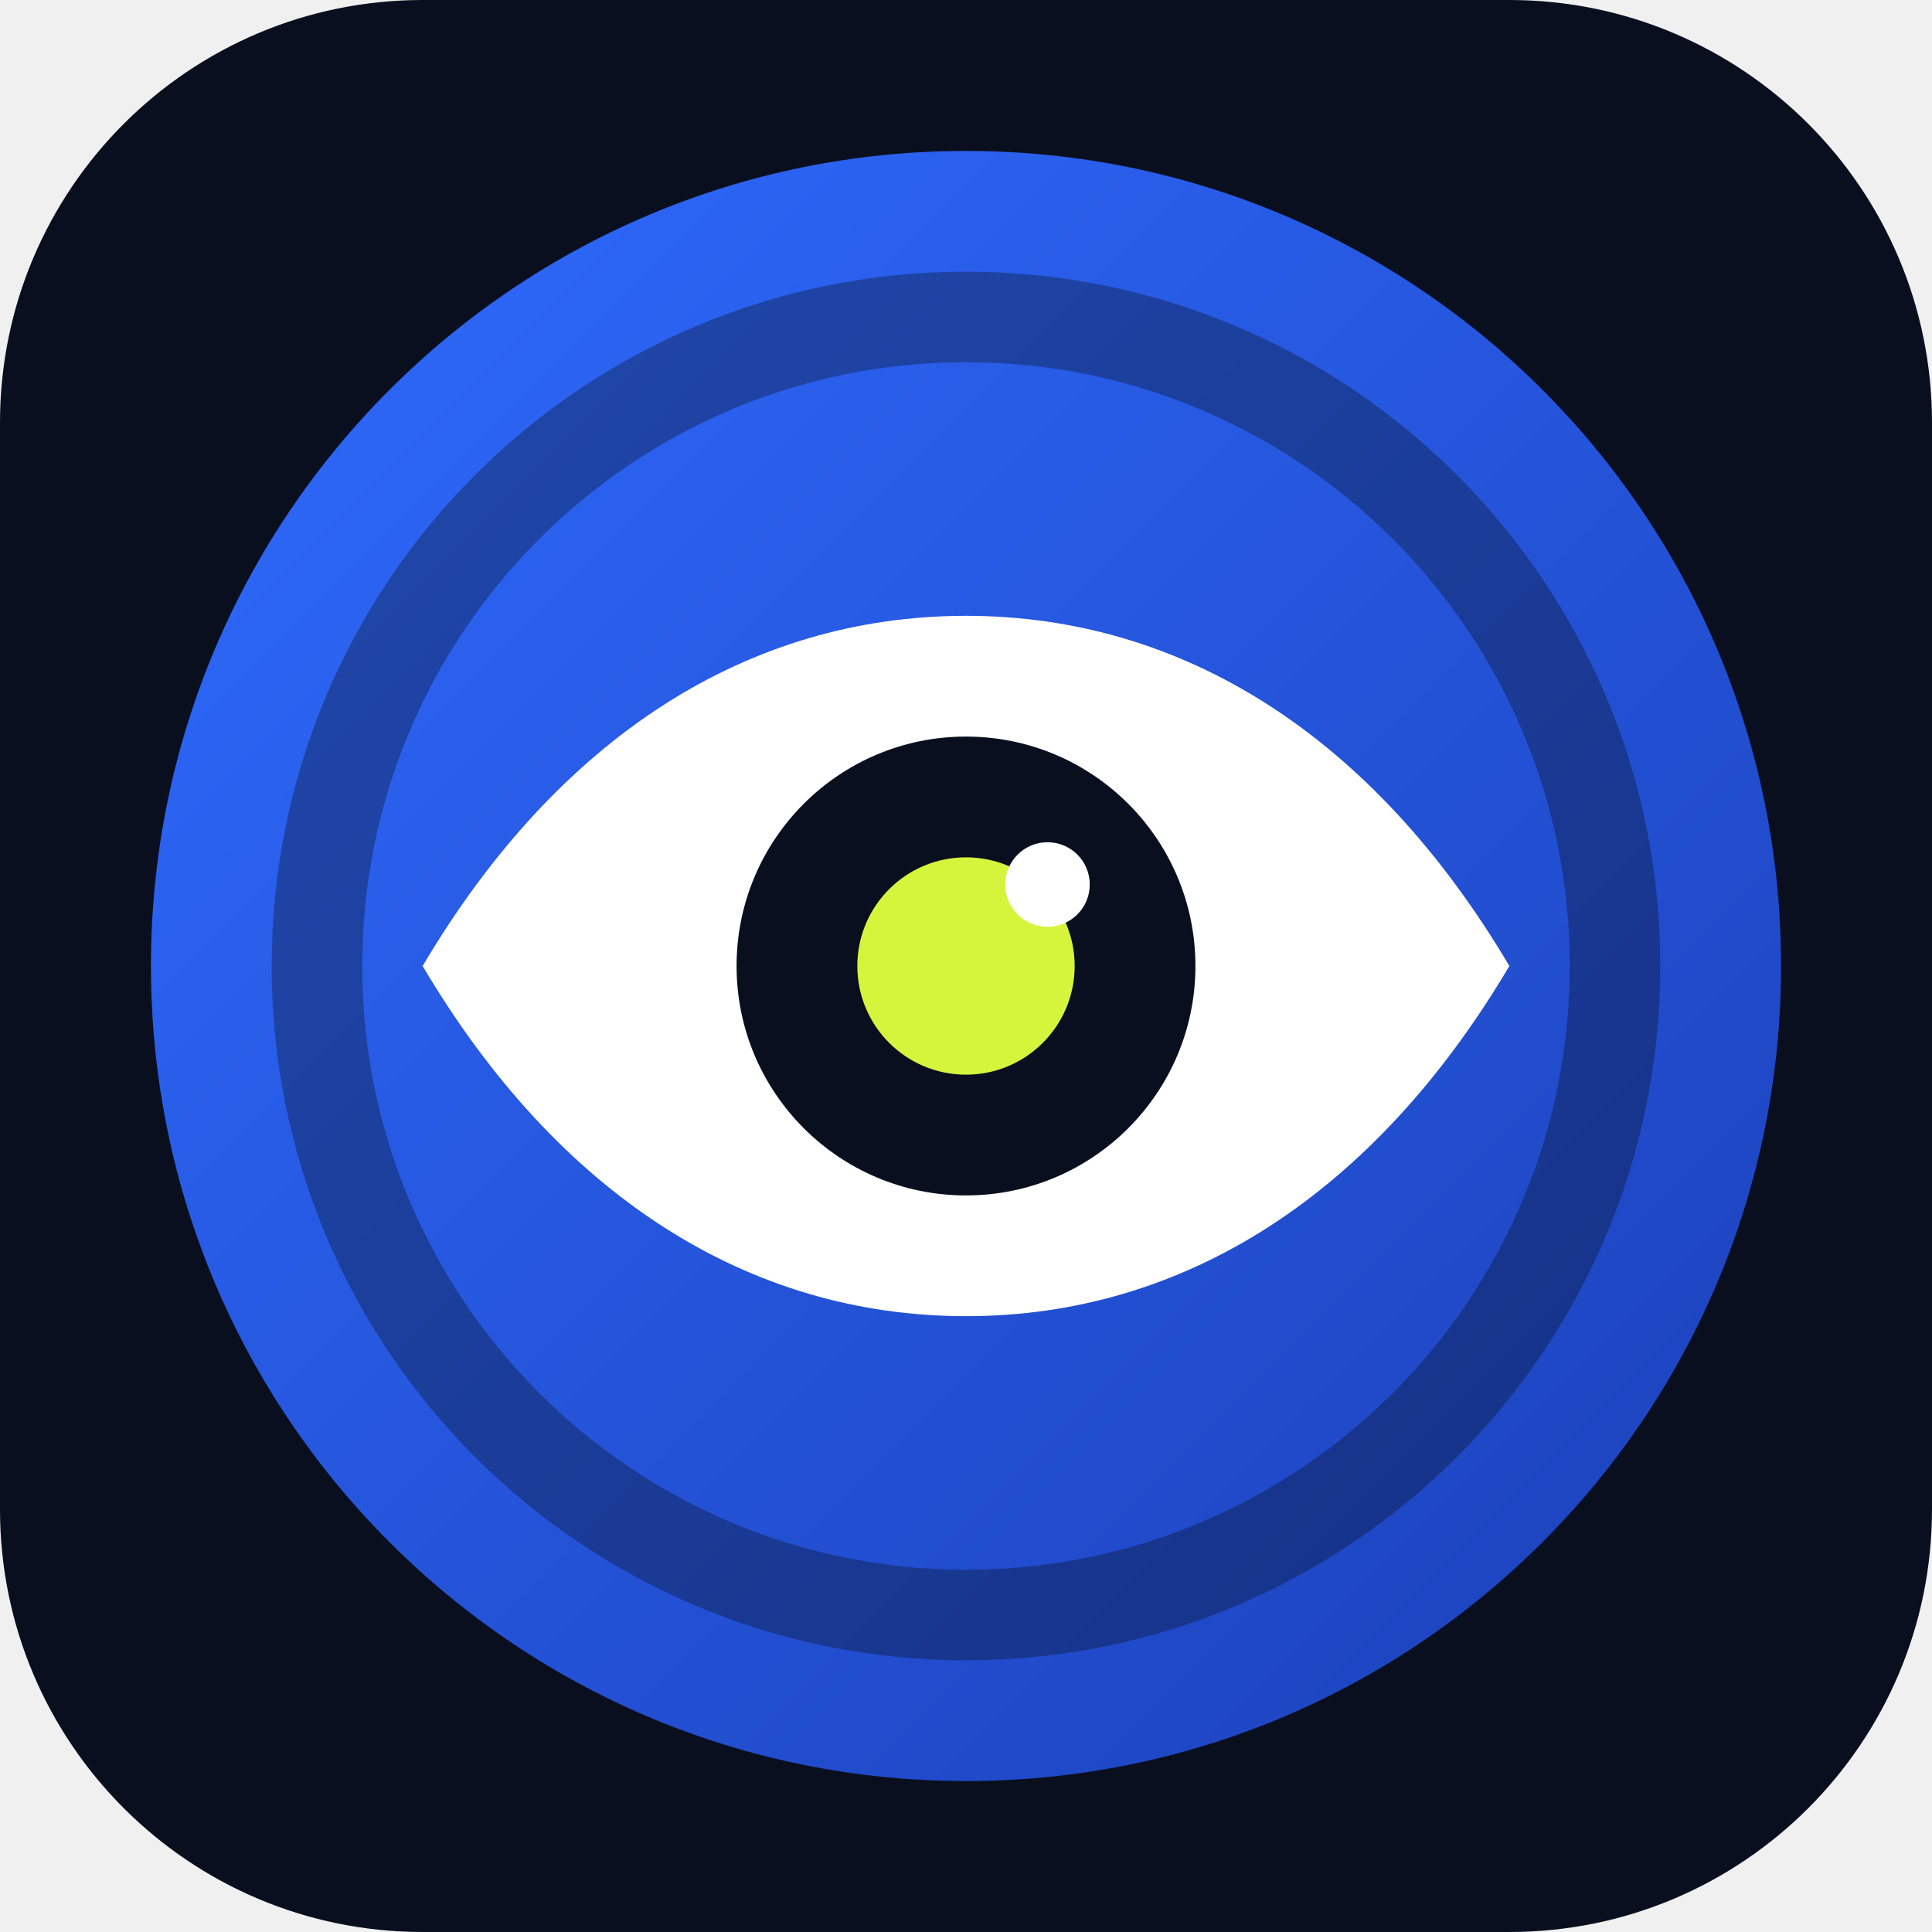
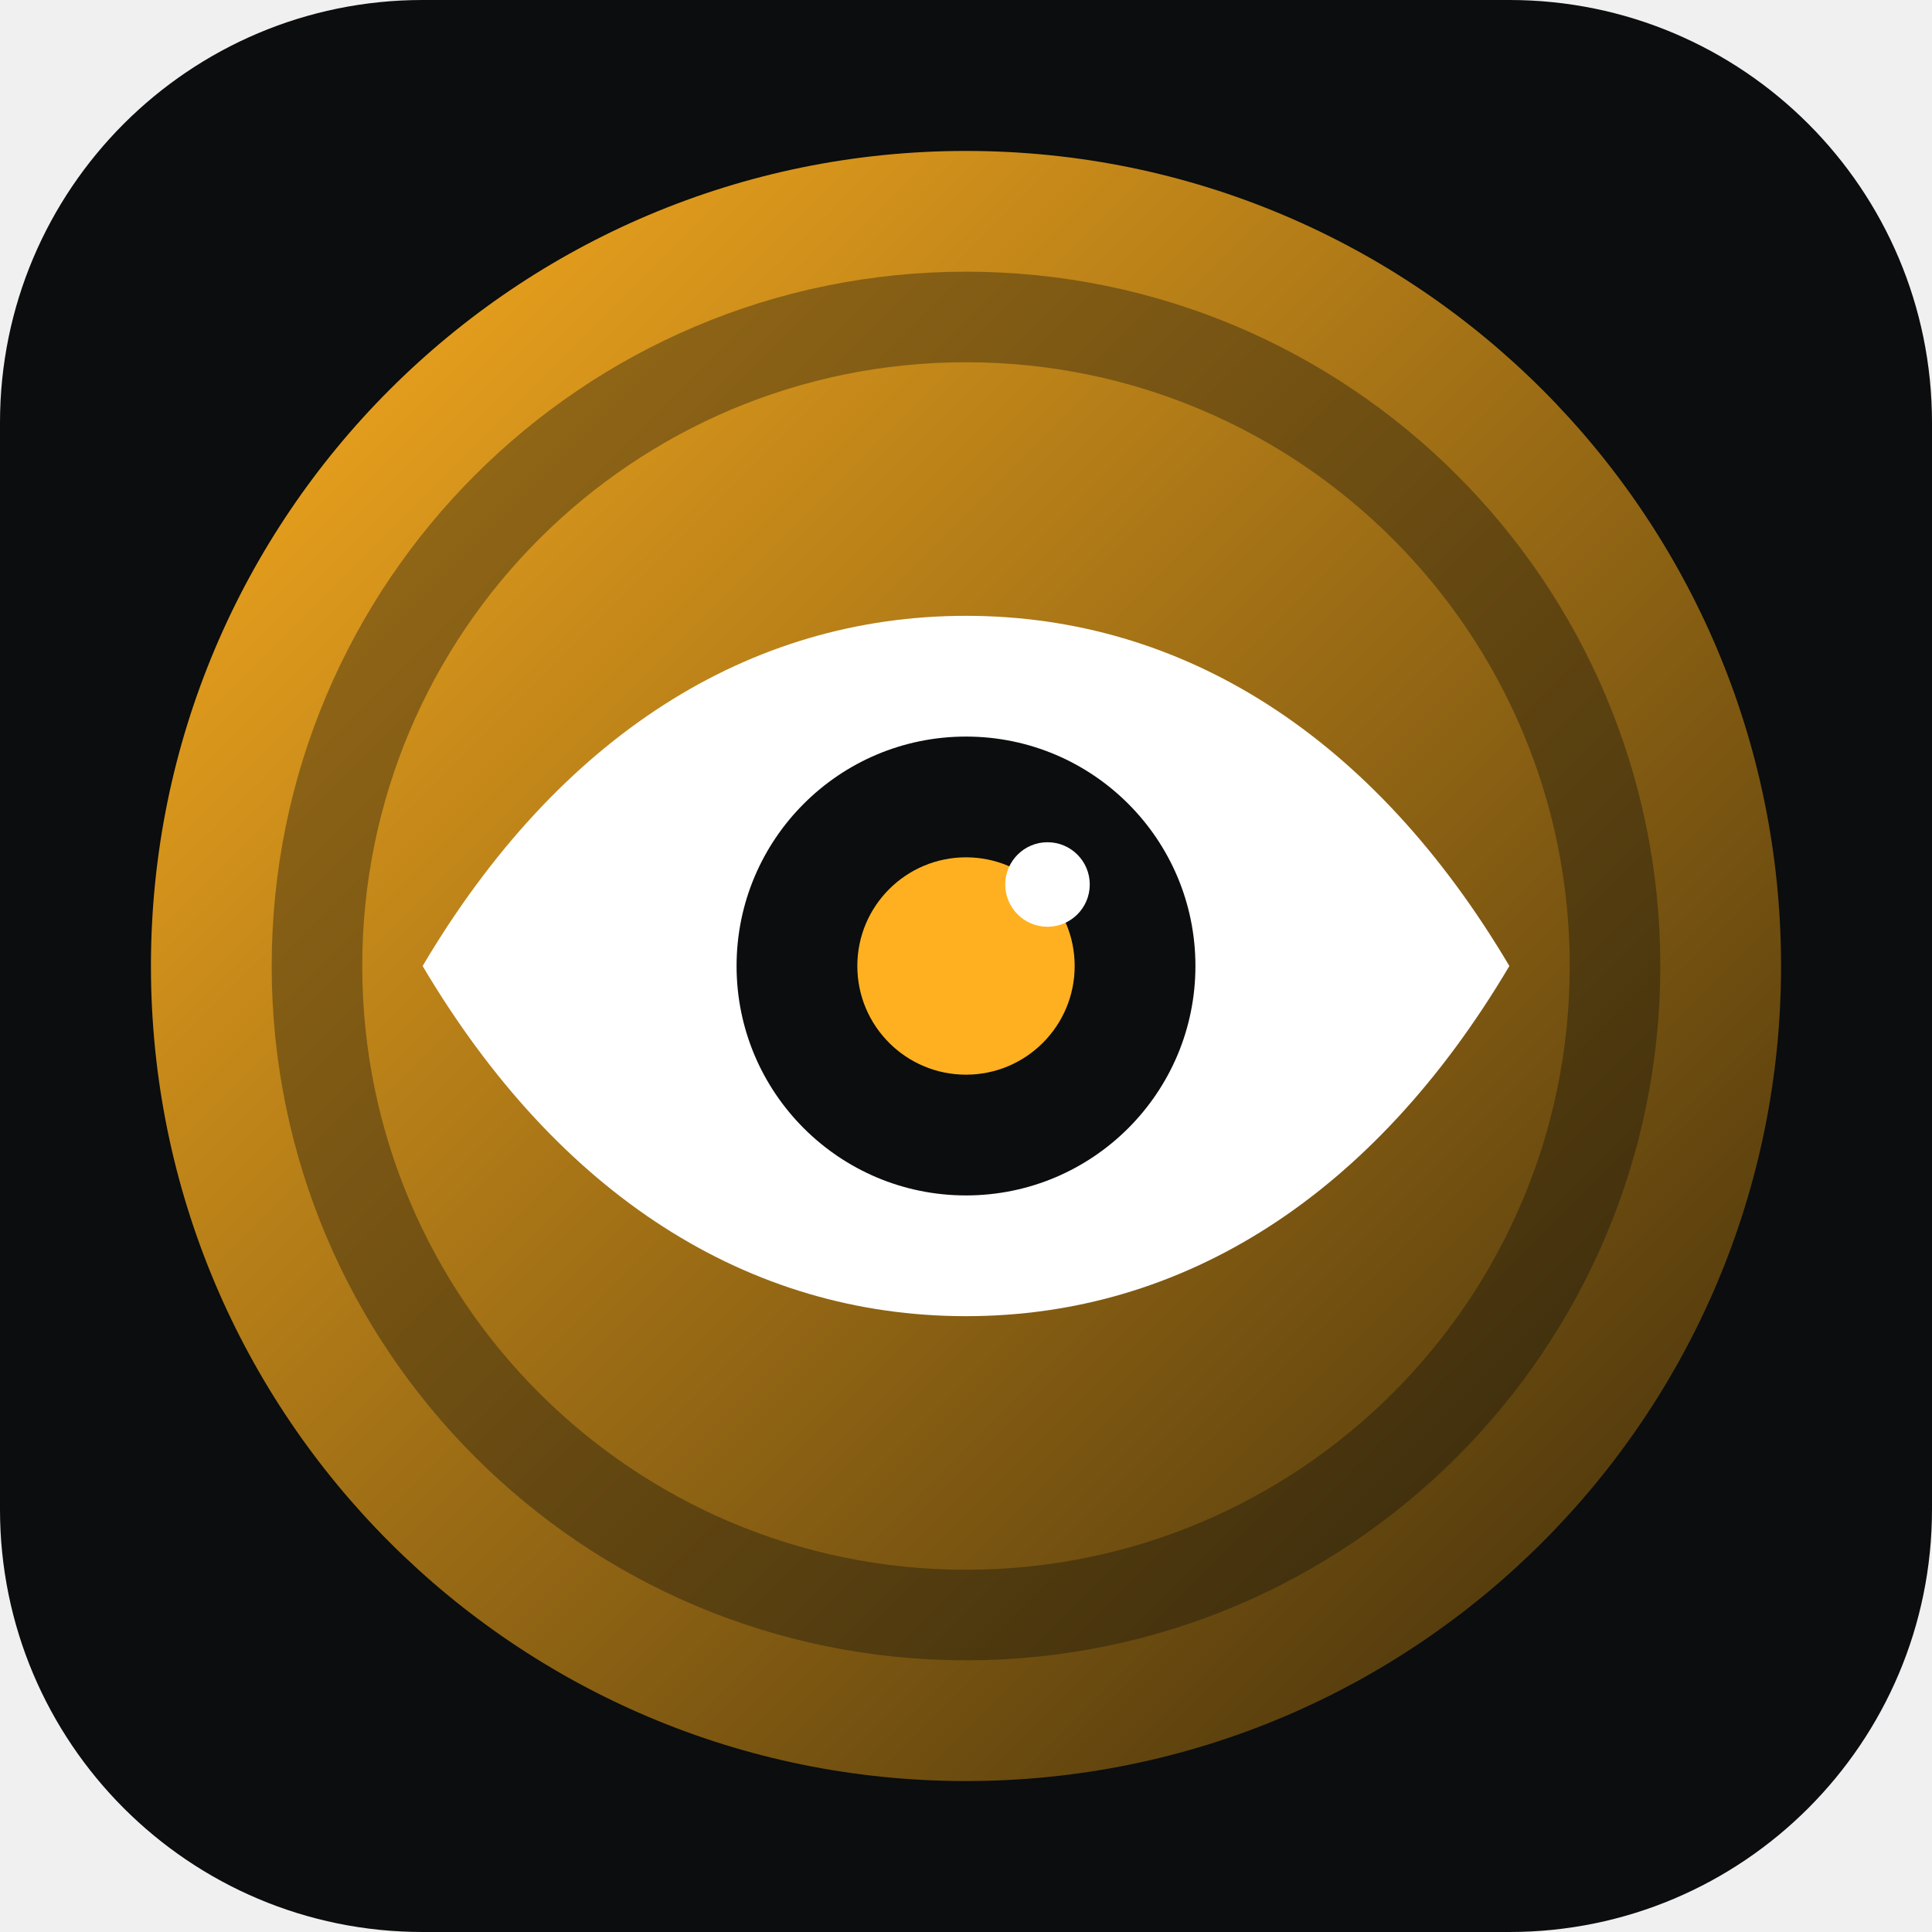
<svg xmlns="http://www.w3.org/2000/svg" viewBox="0 0 64 64">
  <defs>
    <linearGradient id="g" x1="0" y1="0" x2="1" y2="1">
-       <stop offset="0" stop-color="#2F6BFF" />
-       <stop offset="1" stop-color="#1B3FB8" />
+       <stop offset="0" stop-color="#FFB020" />
+       <stop offset="1" stop-color="#3A2A0A" />
    </linearGradient>
  </defs>
-   <rect width="64" height="64" rx="14" fill="#0A0F1F" />
+   <rect width="64" height="64" rx="14" fill="#0B0D0E" />
  <circle cx="32" cy="32" r="27" fill="url(#g)" />
-   <circle cx="32" cy="32" r="21.5" fill="none" stroke="#0A0F1F" stroke-opacity=".35" stroke-width="3" />
+   <circle cx="32" cy="32" r="21.5" fill="none" stroke="#0B0D0E" stroke-opacity=".35" stroke-width="3" />
  <path d="M14 32c4.5-7.6 10.8-11.6 18-11.6S45.5 24.4 50 32c-4.5 7.6-10.8 11.6-18 11.6S18.5 39.6 14 32z" fill="#fff" />
-   <circle cx="32" cy="32" r="7.6" fill="#0A0F1F" />
-   <circle cx="32" cy="32" r="3.6" fill="#D4F53C" />
+   <circle cx="32" cy="32" r="7.6" fill="#0B0D0E" />
+   <circle cx="32" cy="32" r="3.6" fill="#FFB020" />
  <circle cx="34.7" cy="29.3" r="1.4" fill="#fff" />
</svg>
